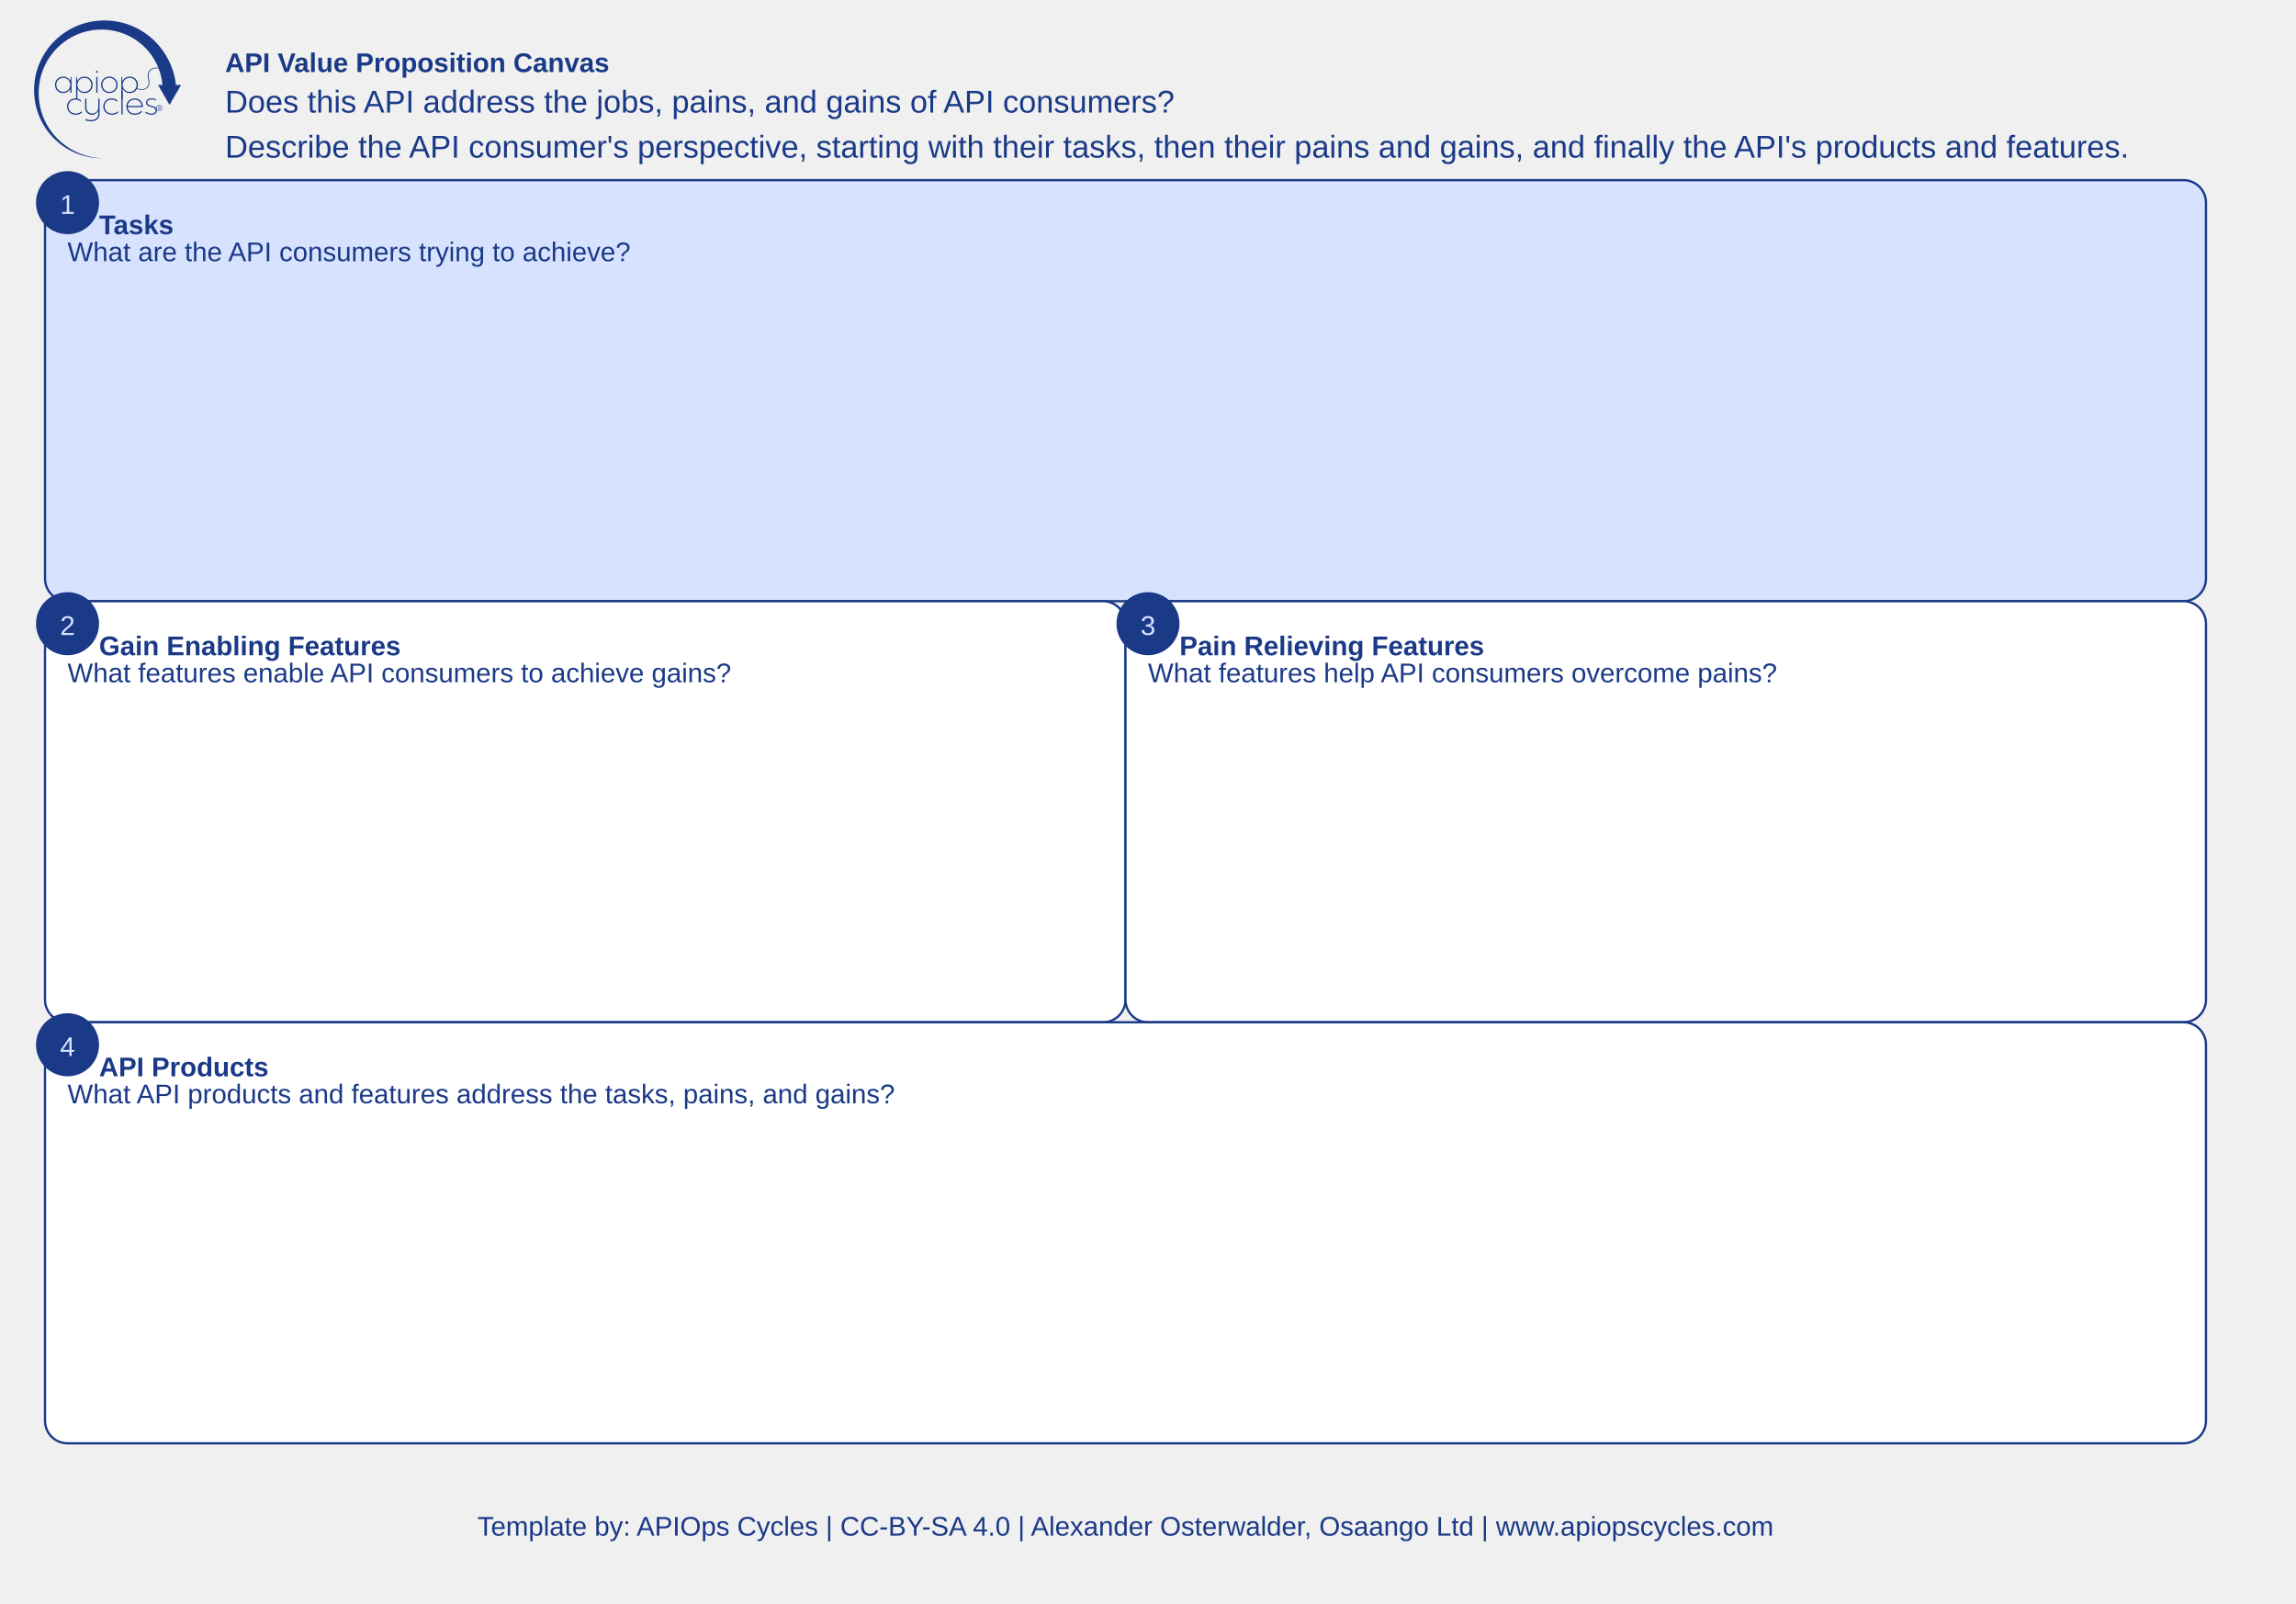
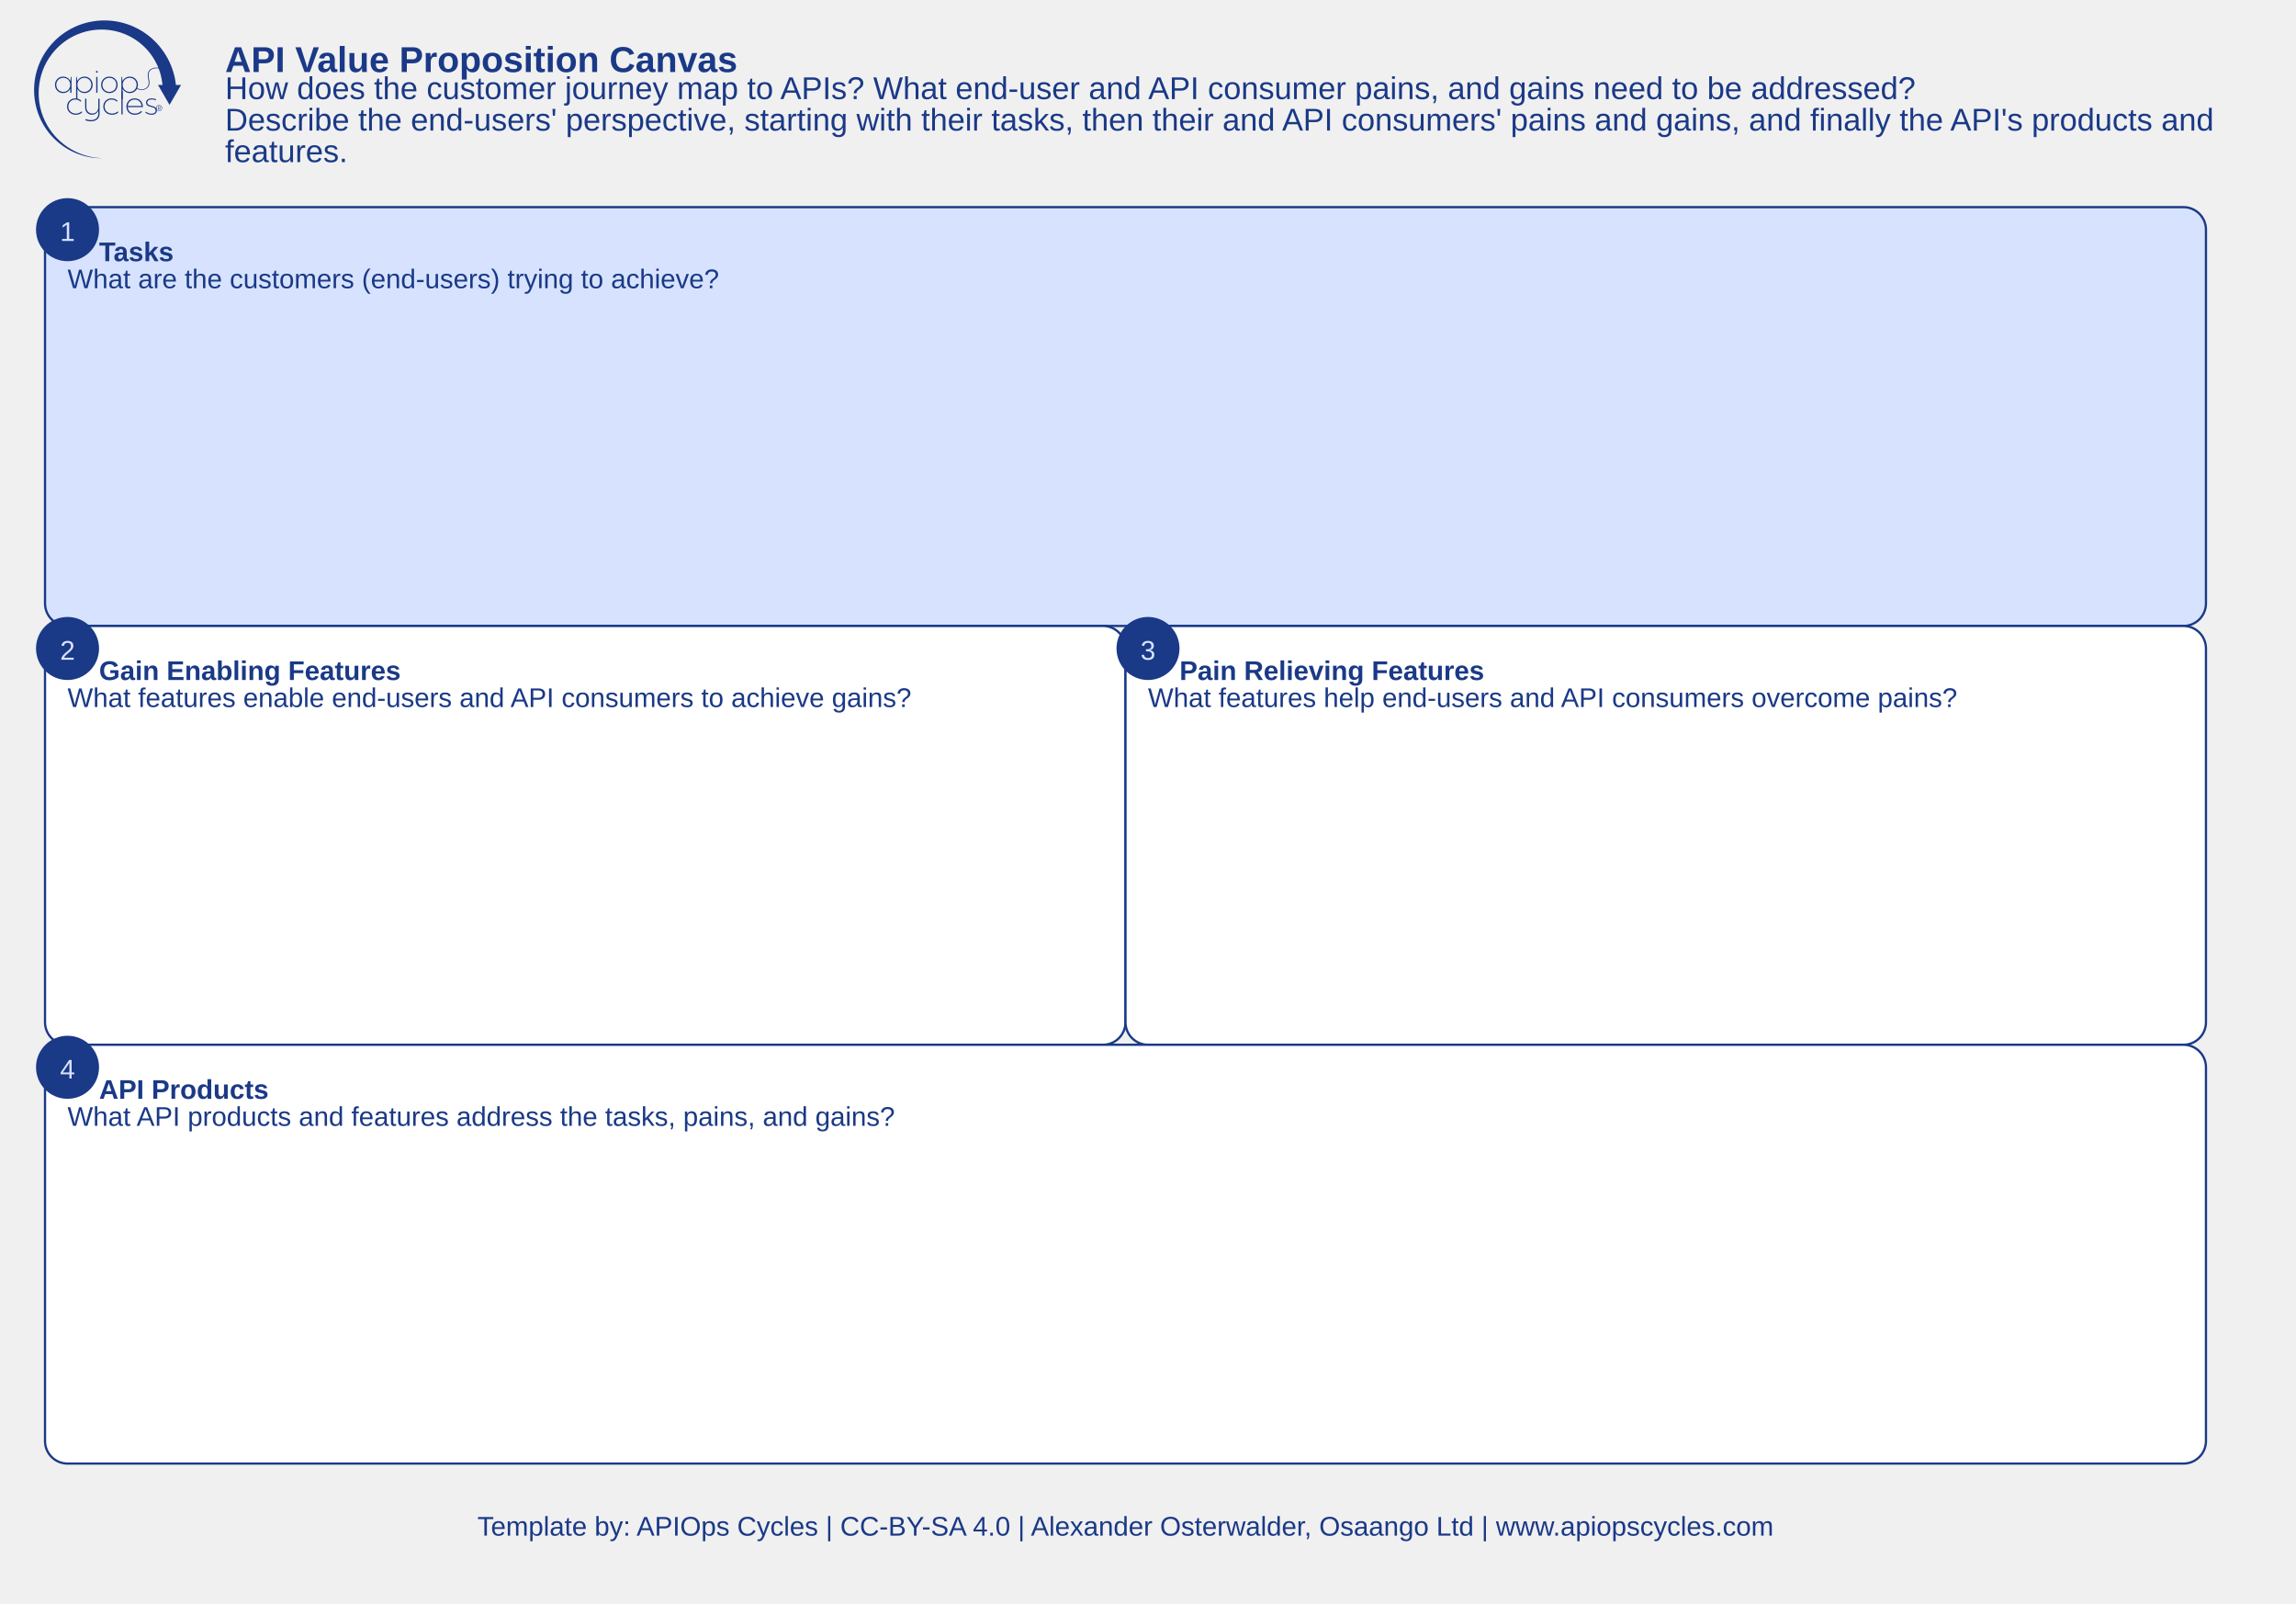
- <svg xmlns="http://www.w3.org/2000/svg" width="1020" height="712" font-family="Arial, sans-serif" font-size="12" style="background-color: #f5f5ff">
+ <svg xmlns="http://www.w3.org/2000/svg" width="1020" height="712" font-family="Arial, sans-serif" font-size="12" style="background-color: #f8fafc">
  <defs>
    <filter id="shadow">
      <feDropShadow dx="3" dy="3" stdDeviation="2" flood-color="rgba(0, 0, 0, 0.2)" />
    </filter>
  </defs>
  <g transform="translate(10, 5) scale(0.1,0.1)">
    <svg width="756" zoomAndPan="magnify" viewBox="0 0 567 567" height="756" preserveAspectRatio="xMidYMid meet" version="1.0" id="svg47">
      <defs id="defs5">
        <g id="g1" />
        <clipPath id="ecfbc6fc50">
          <path d="M 0.5 0 L 566.5 0 L 566.5 566 L 0.5 566 Z M 0.5 0 " clip-rule="nonzero" id="path1" />
        </clipPath>
        <clipPath id="4ee1efe14e">
          <path d="M 38 30 L 528.191 30 L 528.191 490 L 38 490 Z M 38 30 " clip-rule="nonzero" id="path2" />
        </clipPath>
        <clipPath id="631ef147b9">
          <path d="M 380 187 L 464 187 L 464 283 L 380 283 Z M 380 187 " clip-rule="nonzero" id="path3" />
        </clipPath>
        <clipPath id="dc9e064c61">
          <path d="M 463.609 187.988 L 458.23 287.418 L 379.734 283.168 L 385.113 183.742 Z M 463.609 187.988 " clip-rule="nonzero" id="path4" />
        </clipPath>
        <clipPath id="06f743e2a4">
          <path d="M 379.477 282.957 L 384.855 183.527 L 463.352 187.773 L 457.973 287.203 Z M 379.477 282.957 " clip-rule="nonzero" id="path5" />
        </clipPath>
      </defs>
      <g clip-path="url(#4ee1efe14e)" id="g8" style="fill:#1a3987;fill-opacity:1">
        <path fill="#ffffff" d="M 116.617 434.637 C 158.09 470.828 212.988 490.789 267.996 489.473 C 191.457 488.059 119.762 445.711 81.969 379.109 C 39.125 305.152 45.559 208.793 98.371 141.828 C 178.516 39.051 332.074 32.734 418.133 131.543 C 443.988 161.492 460.848 199.008 465.605 238.27 C 465.902 240.664 466.145 243.062 466.34 245.465 L 451.488 245.465 L 489.855 311.918 L 528.223 245.465 L 511.156 245.465 C 510.668 240.906 510.059 236.363 509.301 231.844 C 499.641 173.074 467.293 118.582 420.492 81.809 C 314.559 -1.688 159.801 18.852 81.219 129.086 C 13.043 224.371 27.914 357.969 116.617 434.637 " fill-opacity="1" fill-rule="nonzero" id="path8" style="fill:#1a3987;fill-opacity:1" />
      </g>
      <g fill="#ffffff" fill-opacity="1" id="g11" style="fill:#1a3987;fill-opacity:1">
        <g transform="translate(143.5886, 343.5815)" id="g10" style="fill:#1a3987;fill-opacity:1">
          <g id="g9" style="fill:#1a3987;fill-opacity:1">
            <path d="M 34.234 1.172 C 28.742 1.172 23.773 0.016 19.328 -2.297 C 14.879 -4.617 11.363 -7.844 8.781 -11.969 C 6.195 -16.094 4.906 -20.832 4.906 -26.188 C 4.906 -31.551 6.129 -36.273 8.578 -40.359 C 11.035 -44.453 14.32 -47.66 18.438 -49.984 C 22.562 -52.305 27.176 -53.469 32.281 -53.469 C 36.207 -53.469 39.938 -52.781 43.469 -51.406 C 47 -50.031 49.973 -47.938 52.391 -45.125 L 49.547 -42.391 C 47.516 -44.672 45.039 -46.43 42.125 -47.672 C 39.219 -48.922 35.938 -49.547 32.281 -49.547 C 28.031 -49.547 24.141 -48.562 20.609 -46.594 C 17.078 -44.633 14.281 -41.906 12.219 -38.406 C 10.156 -34.906 9.125 -30.832 9.125 -26.188 C 9.125 -21.613 10.234 -17.562 12.453 -14.031 C 14.68 -10.5 17.691 -7.734 21.484 -5.734 C 25.273 -3.742 29.523 -2.75 34.234 -2.75 C 38.098 -2.75 41.629 -3.453 44.828 -4.859 C 48.035 -6.266 51.176 -8.113 54.25 -10.406 L 54.25 -5.594 C 51.438 -3.438 48.363 -1.77 45.031 -0.594 C 41.695 0.582 38.098 1.172 34.234 1.172 Z M 34.234 1.172 " id="path9" style="fill:#1a3987;fill-opacity:1" />
          </g>
        </g>
      </g>
      <g fill="#ffffff" fill-opacity="1" id="g14" style="fill:#1a3987;fill-opacity:1">
        <g transform="translate(200.9774, 343.5815)" id="g13" style="fill:#1a3987;fill-opacity:1">
          <g id="g12" style="fill:#1a3987;fill-opacity:1">
            <path d="M 26.688 23.156 C 24.988 23.156 23.039 22.988 20.844 22.656 C 18.656 22.332 16.461 21.91 14.266 21.391 C 12.078 20.867 10.102 20.312 8.344 19.719 L 9.422 15.594 C 11.973 16.582 14.848 17.398 18.047 18.047 C 21.254 18.703 24.164 19.031 26.781 19.031 C 31.289 19.031 35.41 18.312 39.141 16.875 C 42.867 15.438 45.859 13.113 48.109 9.906 C 50.367 6.707 51.5 2.52 51.5 -2.656 L 51.5 -11.281 L 51.016 -11.281 C 49.055 -7.488 46.273 -4.461 42.672 -2.203 C 39.078 0.047 35.086 1.172 30.703 1.172 C 26.191 1.172 22.203 0.16 18.734 -1.859 C 15.273 -3.891 12.562 -6.77 10.594 -10.5 C 8.633 -14.227 7.656 -18.645 7.656 -23.75 L 7.656 -52.391 L 11.875 -52.391 L 11.875 -23.844 C 11.875 -19.52 12.723 -15.789 14.422 -12.656 C 16.117 -9.52 18.473 -7.098 21.484 -5.391 C 24.492 -3.691 27.895 -2.844 31.688 -2.844 C 35.352 -2.844 38.688 -3.738 41.688 -5.531 C 44.695 -7.332 47.082 -9.801 48.844 -12.938 C 50.613 -16.082 51.5 -19.719 51.5 -23.844 L 51.5 -52.391 L 55.719 -52.391 L 55.719 -2.656 C 55.719 3.301 54.395 8.191 51.75 12.016 C 49.102 15.848 45.586 18.66 41.203 20.453 C 36.816 22.254 31.977 23.156 26.688 23.156 Z M 26.688 23.156 " id="path11" style="fill:#1a3987;fill-opacity:1" />
          </g>
        </g>
      </g>
      <g fill="#ffffff" fill-opacity="1" id="g17" style="fill:#1a3987;fill-opacity:1">
        <g transform="translate(264.3502, 343.5815)" id="g16" style="fill:#1a3987;fill-opacity:1">
          <g id="g15" style="fill:#1a3987;fill-opacity:1">
            <path d="M 34.234 1.172 C 28.742 1.172 23.773 0.016 19.328 -2.297 C 14.879 -4.617 11.363 -7.844 8.781 -11.969 C 6.195 -16.094 4.906 -20.832 4.906 -26.188 C 4.906 -31.551 6.129 -36.273 8.578 -40.359 C 11.035 -44.453 14.32 -47.66 18.438 -49.984 C 22.562 -52.305 27.176 -53.469 32.281 -53.469 C 36.207 -53.469 39.938 -52.781 43.469 -51.406 C 47 -50.031 49.973 -47.938 52.391 -45.125 L 49.547 -42.391 C 47.516 -44.672 45.039 -46.43 42.125 -47.672 C 39.219 -48.922 35.938 -49.547 32.281 -49.547 C 28.031 -49.547 24.141 -48.562 20.609 -46.594 C 17.078 -44.633 14.281 -41.906 12.219 -38.406 C 10.156 -34.906 9.125 -30.832 9.125 -26.188 C 9.125 -21.613 10.234 -17.562 12.453 -14.031 C 14.68 -10.5 17.691 -7.734 21.484 -5.734 C 25.273 -3.742 29.523 -2.75 34.234 -2.75 C 38.098 -2.75 41.629 -3.453 44.828 -4.859 C 48.035 -6.266 51.176 -8.113 54.25 -10.406 L 54.25 -5.594 C 51.438 -3.438 48.363 -1.77 45.031 -0.594 C 41.695 0.582 38.098 1.172 34.234 1.172 Z M 34.234 1.172 " id="path14" style="fill:#1a3987;fill-opacity:1" />
          </g>
        </g>
      </g>
      <g fill="#ffffff" fill-opacity="1" id="g20" style="fill:#1a3987;fill-opacity:1">
        <g transform="translate(321.739, 343.5815)" id="g19" style="fill:#1a3987;fill-opacity:1">
          <g id="g18" style="fill:#1a3987;fill-opacity:1">
            <path d="M 7.656 0 L 7.656 -76.422 L 11.875 -76.422 L 11.875 0 Z M 7.656 0 " id="path17" style="fill:#1a3987;fill-opacity:1" />
          </g>
        </g>
      </g>
      <g fill="#ffffff" fill-opacity="1" id="g23" style="fill:#1a3987;fill-opacity:1">
        <g transform="translate(341.261, 343.5815)" id="g22" style="fill:#1a3987;fill-opacity:1">
          <g id="g21" style="fill:#1a3987;fill-opacity:1">
            <path d="M 33.266 1.172 C 27.566 1.172 22.594 0.016 18.344 -2.297 C 14.094 -4.617 10.789 -7.844 8.438 -11.969 C 6.082 -16.094 4.906 -20.832 4.906 -26.188 C 4.906 -31.551 6.129 -36.273 8.578 -40.359 C 11.035 -44.453 14.32 -47.66 18.438 -49.984 C 22.562 -52.305 27.176 -53.469 32.281 -53.469 C 37.383 -53.469 42.008 -52.305 46.156 -49.984 C 50.312 -47.66 53.598 -44.453 56.016 -40.359 C 58.441 -36.273 59.656 -31.551 59.656 -26.188 L 59.656 -24.328 L 9.219 -24.328 C 9.477 -20.078 10.641 -16.316 12.703 -13.047 C 14.766 -9.773 17.547 -7.238 21.047 -5.438 C 24.547 -3.645 28.617 -2.75 33.266 -2.75 C 37.316 -2.75 41.172 -3.5 44.828 -5 C 48.492 -6.508 51.602 -8.766 54.156 -11.766 L 56.906 -8.531 C 53.895 -5.133 50.328 -2.664 46.203 -1.125 C 42.086 0.406 37.773 1.172 33.266 1.172 Z M 9.219 -28.156 L 55.328 -28.156 C 55.066 -32.406 53.875 -36.133 51.75 -39.344 C 49.625 -42.551 46.875 -45.051 43.5 -46.844 C 40.133 -48.645 36.395 -49.547 32.281 -49.547 C 28.219 -49.547 24.504 -48.645 21.141 -46.844 C 17.773 -45.051 15.031 -42.551 12.906 -39.344 C 10.781 -36.133 9.551 -32.406 9.219 -28.156 Z M 9.219 -28.156 " id="path20" style="fill:#1a3987;fill-opacity:1" />
          </g>
        </g>
      </g>
      <g fill="#ffffff" fill-opacity="1" id="g26" style="fill:#1a3987;fill-opacity:1">
        <g transform="translate(405.8111, 343.5815)" id="g25" style="fill:#1a3987;fill-opacity:1">
          <g id="g24" style="fill:#1a3987;fill-opacity:1">
            <path d="M 24.328 1.172 C 20.211 1.172 16.367 0.52 12.797 -0.781 C 9.234 -2.094 6.145 -3.695 3.531 -5.594 L 5.203 -9.031 C 7.492 -7.195 10.27 -5.641 13.531 -4.359 C 16.801 -3.086 20.336 -2.453 24.141 -2.453 C 28.316 -2.453 31.613 -3.383 34.031 -5.25 C 36.457 -7.113 37.672 -9.516 37.672 -12.453 C 37.672 -15.535 36.656 -18.07 34.625 -20.062 C 32.602 -22.062 28.711 -23.648 22.953 -24.828 C 16.68 -26.129 12.234 -28.07 9.609 -30.656 C 6.992 -33.238 5.688 -36.426 5.688 -40.219 C 5.688 -42.645 6.453 -44.852 7.984 -46.844 C 9.523 -48.844 11.672 -50.445 14.422 -51.656 C 17.172 -52.863 20.375 -53.469 24.031 -53.469 C 27.102 -53.469 29.832 -53.207 32.219 -52.688 C 34.613 -52.164 36.859 -51.508 38.953 -50.719 L 38.953 -46.797 C 36.984 -47.648 34.77 -48.367 32.312 -48.953 C 29.863 -49.547 27.07 -49.844 23.938 -49.844 C 19.75 -49.844 16.363 -48.895 13.781 -47 C 11.195 -45.102 9.906 -42.844 9.906 -40.219 C 9.906 -38.457 10.312 -36.836 11.125 -35.359 C 11.945 -33.891 13.406 -32.582 15.5 -31.438 C 17.594 -30.301 20.602 -29.305 24.531 -28.453 C 30.938 -27.078 35.43 -25.098 38.016 -22.516 C 40.598 -19.93 41.891 -16.613 41.891 -12.562 C 41.891 -8.633 40.301 -5.363 37.125 -2.75 C 33.957 -0.133 29.691 1.172 24.328 1.172 Z M 24.328 1.172 " id="path23" style="fill:#1a3987;fill-opacity:1" />
          </g>
        </g>
      </g>
      <g fill="#ffffff" fill-opacity="1" id="g29" style="fill:#1a3987;fill-opacity:1">
        <g transform="translate(103.1736,271.3029)" id="g28" style="fill:#1a3987;fill-opacity:1">
          <g id="g27" style="fill:#1a3987;fill-opacity:1">
            <path d="m 31.969,1.188 c -4.98,0 -9.508,-1.164 -13.578,-3.484 -4.062,-2.332 -7.293,-5.566 -9.688,-9.703 -2.398,-4.133 -3.594,-8.891 -3.594,-14.266 0,-5.375 1.195,-10.109 3.594,-14.203 2.395,-4.102 5.625,-7.316 9.688,-9.641 4.07,-2.332 8.598,-3.5 13.578,-3.5 5.188,0 9.875,1.262 14.062,3.781 4.195,2.523 7.414,5.98 9.656,10.375 h 0.578 L 57.844,-52.531 h 2.266 V 0 H 55.875 V -12.297 H 55.281 C 52.988,-8.098 49.789,-4.801 45.688,-2.406 41.594,-0.008 37.02,1.188 31.969,1.188 Z M 32.562,-2.75 c 4.332,0 8.25,-1 11.75,-3 3.508,-2 6.297,-4.77 8.359,-8.312 2.07,-3.539 3.109,-7.609 3.109,-12.203 0,-4.656 -1.039,-8.738 -3.109,-12.25 -2.062,-3.508 -4.852,-6.242 -8.359,-8.203 -3.5,-1.969 -7.418,-2.953 -11.75,-2.953 -4.262,0 -8.148,0.984 -11.656,2.953 -3.512,1.961 -6.32,4.695 -8.422,8.203 -2.094,3.512 -3.141,7.594 -3.141,12.25 0,4.594 1.031,8.664 3.094,12.203 2.07,3.543 4.879,6.312 8.422,8.312 3.539,2 7.441,3 11.703,3 z m 0,0" id="path26" style="fill:#1a3987;fill-opacity:1" />
          </g>
        </g>
      </g>
      <g fill="#ffffff" fill-opacity="1" id="g32" style="fill:#1a3987;fill-opacity:1">
        <g transform="translate(170.9521,271.3029)" id="g31" style="fill:#1a3987;fill-opacity:1">
          <g id="g30" style="fill:#1a3987;fill-opacity:1">
            <path d="M 7.672,21.734 V -52.531 H 9.938 l 1.578,13.078 H 12 c 2.289,-4.395 5.535,-7.852 9.734,-10.375 4.195,-2.52 8.891,-3.781 14.078,-3.781 4.977,0 9.5,1.168 13.562,3.5 4.07,2.324 7.305,5.539 9.703,9.641 2.395,4.094 3.594,8.828 3.594,14.203 0,5.375 -1.199,10.133 -3.594,14.266 C 56.68,-7.863 53.445,-4.629 49.375,-2.297 45.312,0.023 40.789,1.188 35.812,1.188 30.82,1.188 26.258,-0.008 22.125,-2.406 18,-4.801 14.789,-8.066 12.5,-12.203 h -0.594 v 33.938 z M 35.219,-2.75 c 4.258,0 8.145,-1 11.656,-3 3.508,-2 6.297,-4.77 8.359,-8.312 2.07,-3.539 3.109,-7.609 3.109,-12.203 0,-4.656 -1.039,-8.738 -3.109,-12.25 -2.062,-3.508 -4.852,-6.242 -8.359,-8.203 -3.512,-1.969 -7.398,-2.953 -11.656,-2.953 -4.262,0 -8.164,0.984 -11.703,2.953 -3.543,1.961 -6.352,4.695 -8.422,8.203 -2.062,3.512 -3.094,7.594 -3.094,12.25 0,4.594 1.031,8.664 3.094,12.203 2.07,3.543 4.879,6.312 8.422,8.312 3.539,2 7.441,3 11.703,3 z m 0,0" id="path29" style="fill:#1a3987;fill-opacity:1" />
          </g>
        </g>
      </g>
      <g fill="#ffffff" fill-opacity="1" id="g35" style="fill:#1a3987;fill-opacity:1">
        <g transform="translate(238.2387, 271.3029)" id="g34" style="fill:#1a3987;fill-opacity:1">
          <g id="g33" style="fill:#1a3987;fill-opacity:1">
            <path d="M 9.438 -66.406 C 8.594 -66.406 7.859 -66.711 7.234 -67.328 C 6.609 -67.953 6.297 -68.691 6.297 -69.547 C 6.297 -70.398 6.609 -71.117 7.234 -71.703 C 7.859 -72.297 8.594 -72.594 9.438 -72.594 C 10.289 -72.594 11.016 -72.297 11.609 -71.703 C 12.203 -71.117 12.5 -70.398 12.5 -69.547 C 12.5 -68.691 12.203 -67.953 11.609 -67.328 C 11.016 -66.711 10.289 -66.406 9.438 -66.406 Z M 7.281 0 L 7.281 -52.531 L 11.609 -52.531 L 11.609 0 Z M 7.281 0 " id="path32" style="fill:#1a3987;fill-opacity:1" />
          </g>
        </g>
      </g>
      <g fill="#ffffff" fill-opacity="1" id="g38" style="fill:#1a3987;fill-opacity:1">
        <g transform="translate(257.0278,271.3029)" id="g37" style="fill:#1a3987;fill-opacity:1">
          <g id="g36" style="fill:#1a3987;fill-opacity:1">
            <path d="m 32.359,1.188 c -5.117,0 -9.742,-1.164 -13.875,-3.484 -4.125,-2.332 -7.418,-5.566 -9.875,-9.703 -2.461,-4.133 -3.688,-8.891 -3.688,-14.266 0,-5.375 1.227,-10.109 3.688,-14.203 2.457,-4.102 5.75,-7.316 9.875,-9.641 4.133,-2.332 8.758,-3.5 13.875,-3.5 5.113,0 9.738,1.168 13.875,3.5 4.133,2.324 7.43,5.539 9.891,9.641 2.457,4.094 3.688,8.828 3.688,14.203 0,5.375 -1.23,10.133 -3.688,14.266 -2.461,4.137 -5.758,7.371 -9.891,9.703 -4.137,2.32 -8.762,3.484 -13.875,3.484 z m 0,-3.938 c 4.332,0 8.254,-1 11.766,-3 3.508,-2 6.297,-4.77 8.359,-8.312 2.062,-3.539 3.094,-7.609 3.094,-12.203 0,-4.656 -1.031,-8.738 -3.094,-12.25 -2.062,-3.508 -4.852,-6.242 -8.359,-8.203 -3.512,-1.969 -7.434,-2.953 -11.766,-2.953 -4.262,0 -8.164,0.984 -11.703,2.953 -3.543,1.961 -6.344,4.695 -8.406,8.203 -2.062,3.512 -3.094,7.594 -3.094,12.25 0,4.594 1.031,8.664 3.094,12.203 2.062,3.543 4.863,6.312 8.406,8.312 3.539,2 7.441,3 11.703,3 z m 0,0" id="path35" style="fill:#1a3987;fill-opacity:1" />
          </g>
        </g>
      </g>
      <g fill="#ffffff" fill-opacity="1" id="g41" style="fill:#1a3987;fill-opacity:1">
        <g transform="translate(321.7568,271.3029)" id="g40" style="fill:#1a3987;fill-opacity:1">
          <g id="g39" style="fill:#1a3987;fill-opacity:1">
            <path d="M 7.672,21.734 V -52.531 H 9.938 l 1.578,13.078 H 12 c 2.289,-4.395 5.535,-7.852 9.734,-10.375 4.195,-2.52 8.891,-3.781 14.078,-3.781 4.977,0 9.5,1.168 13.562,3.5 4.07,2.324 7.305,5.539 9.703,9.641 2.395,4.094 3.594,8.828 3.594,14.203 0,5.375 -1.199,10.133 -3.594,14.266 C 56.68,-7.863 53.445,-4.629 49.375,-2.297 45.312,0.023 40.789,1.188 35.812,1.188 30.82,1.188 26.258,-0.008 22.125,-2.406 18,-4.801 14.789,-8.066 12.5,-12.203 h -0.594 v 33.938 z M 35.219,-2.75 c 4.258,0 8.145,-1 11.656,-3 3.508,-2 6.297,-4.77 8.359,-8.312 2.07,-3.539 3.109,-7.609 3.109,-12.203 0,-4.656 -1.039,-8.738 -3.109,-12.25 -2.062,-3.508 -4.852,-6.242 -8.359,-8.203 -3.512,-1.969 -7.398,-2.953 -11.656,-2.953 -4.262,0 -8.164,0.984 -11.703,2.953 -3.543,1.961 -6.352,4.695 -8.422,8.203 -2.062,3.512 -3.094,7.594 -3.094,12.25 0,4.594 1.031,8.664 3.094,12.203 2.07,3.543 4.879,6.312 8.422,8.312 3.539,2 7.441,3 11.703,3 z m 0,0" id="path38" style="fill:#1a3987;fill-opacity:1" />
          </g>
        </g>
      </g>
      <g fill="#ffffff" fill-opacity="1" id="g44" style="fill:#1a3987;fill-opacity:1">
        <g transform="translate(443.0016, 344.7426)" id="g43" style="fill:#1a3987;fill-opacity:1">
          <g id="g42" style="fill:#1a3987;fill-opacity:1">
            <path d="M 12.016 -12.578 C 10.18 -12.578 8.504 -13.008 6.984 -13.875 C 5.461 -14.75 4.242 -15.93 3.328 -17.422 C 2.41 -18.91 1.953 -20.602 1.953 -22.5 C 1.953 -24.426 2.41 -26.133 3.328 -27.625 C 4.242 -29.113 5.461 -30.289 6.984 -31.156 C 8.504 -32.031 10.18 -32.469 12.016 -32.469 C 13.879 -32.469 15.586 -32.031 17.141 -31.156 C 18.691 -30.289 19.926 -29.113 20.844 -27.625 C 21.758 -26.133 22.219 -24.426 22.219 -22.5 C 22.219 -20.602 21.758 -18.91 20.844 -17.422 C 19.926 -15.93 18.691 -14.75 17.141 -13.875 C 15.586 -13.008 13.879 -12.578 12.016 -12.578 Z M 12.016 -13.922 C 13.691 -13.922 15.172 -14.285 16.453 -15.016 C 17.742 -15.742 18.766 -16.754 19.516 -18.047 C 20.266 -19.336 20.641 -20.82 20.641 -22.5 C 20.641 -24.207 20.266 -25.703 19.516 -26.984 C 18.766 -28.273 17.742 -29.285 16.453 -30.016 C 15.172 -30.742 13.691 -31.109 12.016 -31.109 C 10.398 -31.109 8.957 -30.742 7.688 -30.016 C 6.414 -29.285 5.414 -28.273 4.688 -26.984 C 3.957 -25.703 3.594 -24.207 3.594 -22.5 C 3.594 -20.82 3.957 -19.336 4.688 -18.047 C 5.414 -16.754 6.414 -15.742 7.688 -15.016 C 8.957 -14.285 10.398 -13.922 12.016 -13.922 Z M 8.578 -16.859 L 8.578 -28.312 L 11.547 -28.312 C 13.285 -28.312 14.539 -27.879 15.312 -27.016 C 16.094 -26.148 16.484 -25.109 16.484 -23.891 C 16.484 -23.086 16.281 -22.352 15.875 -21.688 C 15.477 -21.02 14.875 -20.516 14.062 -20.172 L 16.484 -16.859 L 14.672 -16.859 L 12.578 -19.75 L 10.109 -19.75 L 10.109 -16.859 Z M 10.109 -20.906 L 11.453 -20.906 C 12.766 -20.906 13.664 -21.188 14.156 -21.75 C 14.656 -22.312 14.906 -23.023 14.906 -23.891 C 14.906 -24.797 14.656 -25.551 14.156 -26.156 C 13.664 -26.758 12.766 -27.062 11.453 -27.062 L 10.109 -27.062 Z M 10.109 -20.906 " id="path41" style="fill:#1a3987;fill-opacity:1" />
          </g>
        </g>
      </g>
      <g clip-path="url(#631ef147b9)" id="g47" transform="matrix(0.9917124,0,0,0.7826673,3.840058,40.77719)" style="fill:#1a3987;fill-opacity:1">
        <g clip-path="url(#dc9e064c61)" id="g46" style="fill:#1a3987;fill-opacity:1">
          <g clip-path="url(#06f743e2a4)" id="g45" style="fill:#1a3987;fill-opacity:1">
            <path fill="#ffffff" d="m 380.312,275.602 c -0.469,0.598 -0.363,1.461 0.23,1.93 5.379,4.219 12.348,6.117 19.121,5.199 6.773,-0.918 12.988,-4.594 17.051,-10.094 4.625,-6.254 6.59,-14.914 5.836,-25.734 -0.27,-3.887 -0.832,-7.789 -1.375,-11.559 -0.668,-4.652 -1.359,-9.465 -1.492,-14.203 -0.188,-6.918 0.91,-16.555 7.211,-23.152 3.93,-4.113 9.719,-6.754 16.297,-7.43 5.484,-0.566 11.523,0.164 18.465,2.23 0.727,0.215 1.492,-0.199 1.707,-0.926 0.031,-0.105 0.051,-0.211 0.059,-0.32 0.031,-0.617 -0.359,-1.203 -0.98,-1.387 -7.297,-2.172 -13.684,-2.934 -19.531,-2.332 -7.23,0.746 -13.621,3.68 -18,8.266 -6.957,7.281 -8.176,17.684 -7.973,25.129 0.133,4.895 0.84,9.785 1.52,14.516 0.535,3.723 1.09,7.57 1.352,11.359 0.707,10.148 -1.078,18.195 -5.301,23.91 -3.57,4.832 -9.258,8.199 -15.211,9.004 -5.953,0.805 -12.328,-0.93 -17.055,-4.637 -0.598,-0.469 -1.461,-0.367 -1.93,0.23 z m 0,0" fill-opacity="1" fill-rule="nonzero" id="path44" style="fill:#1a3987;fill-opacity:1" />
          </g>
        </g>
      </g>
    </svg>
  </g>
-   <text x="100" y="32" font-weight="bold" fill="#1a3987">API Value Proposition Canvas</text>
-   <text x="100" y="50" text-anchor="start" font-family="Arial, sans-serif" font-size="14" fill="#1a3987">Does this API address the jobs, pains, and gains of API consumers?</text>
-   <text x="100" y="70" text-anchor="start" font-family="Arial, sans-serif" font-size="14" fill="#1a3987">Describe the API consumer's perspective, starting with their tasks, then their pains and gains, and finally the API's products and features.</text>
-   <rect x="20" y="80" width="960" height="187" fill="#d7e3fe" stroke="#1a3987" rx="10" ry="10" />
-   <circle cx="30" cy="90" r="14" fill="#1a3987" />
-   <text x="30" y="95" text-anchor="middle" font-family="Arial, sans-serif" font-size="12" fill="#d7e3fe">1</text>
-   <text x="44" y="104" font-weight="bold" fill="#1a3987">Tasks</text>
-   <text x="30" y="116" fill="#1a3987">
-     <tspan>What are the API consumers trying to achieve?</tspan>
+   <text x="100" y="32" text-anchor="start" font-family="Arial, sans-serif" font-size="16" fill="#1a3987" font-weight="bold">
+     <tspan>API Value Proposition Canvas</tspan>
  </text>
-   <rect x="20" y="267" width="480" height="187" fill="#ffffff" stroke="#1a3987" rx="10" ry="10" />
-   <circle cx="30" cy="277" r="14" fill="#1a3987" />
-   <text x="30" y="282" text-anchor="middle" font-family="Arial, sans-serif" font-size="12" fill="#d7e3fe">2</text>
-   <text x="44" y="291" font-weight="bold" fill="#1a3987">Gain Enabling Features</text>
-   <text x="30" y="303" fill="#1a3987">
-     <tspan>What features enable API consumers to achieve gains?</tspan>
+   <text x="100" y="44" text-anchor="start" font-family="Arial, sans-serif" font-size="14" fill="#1a3987">
+     <tspan>How does the customer journey map to APIs? What end-user and API consumer pains, and gains need to be addressed?</tspan>
  </text>
-   <rect x="500" y="267" width="480" height="187" fill="#ffffff" stroke="#1a3987" rx="10" ry="10" />
-   <circle cx="510" cy="277" r="14" fill="#1a3987" />
-   <text x="510" y="282" text-anchor="middle" font-family="Arial, sans-serif" font-size="12" fill="#d7e3fe">3</text>
-   <text x="524" y="291" font-weight="bold" fill="#1a3987">Pain Relieving Features</text>
-   <text x="510" y="303" fill="#1a3987">
-     <tspan>What features help API consumers overcome pains?</tspan>
+   <text x="100" y="58" text-anchor="start" font-family="Arial, sans-serif" font-size="14" fill="#1a3987">
+     <tspan>Describe the end-users' perspective, starting with their tasks, then their and API consumers' pains and gains, and finally the API's products and</tspan>
+     <tspan x="100" dy="14">features.</tspan>
  </text>
-   <rect x="20" y="454" width="960" height="187" fill="#ffffff" stroke="#1a3987" rx="10" ry="10" />
-   <circle cx="30" cy="464" r="14" fill="#1a3987" />
-   <text x="30" y="469" text-anchor="middle" font-family="Arial, sans-serif" font-size="12" fill="#d7e3fe">4</text>
-   <text x="44" y="478" font-weight="bold" fill="#1a3987">API Products</text>
-   <text x="30" y="490" fill="#1a3987">
+   <rect x="20" y="92" width="960" height="186" fill="#d7e3fe" stroke="#1a3987" rx="10" ry="10" />
+   <circle cx="30" cy="102" r="14" fill="#1a3987" />
+   <text x="30" y="107" text-anchor="middle" font-family="Arial, sans-serif" font-size="12" fill="#d7e3fe">1</text>
+   <text x="44" y="116" text-anchor="start" font-family="Arial, sans-serif" font-size="12" fill="#1a3987" font-weight="bold">
+     <tspan>Tasks</tspan>
+   </text>
+   <text x="30" y="128" text-anchor="start" font-family="Arial, sans-serif" font-size="12" fill="#1a3987">
+     <tspan>What are the customers (end-users) trying to achieve?</tspan>
+   </text>
+   <rect x="20" y="278" width="480" height="186" fill="#ffffff" stroke="#1a3987" rx="10" ry="10" />
+   <circle cx="30" cy="288" r="14" fill="#1a3987" />
+   <text x="30" y="293" text-anchor="middle" font-family="Arial, sans-serif" font-size="12" fill="#d7e3fe">2</text>
+   <text x="44" y="302" text-anchor="start" font-family="Arial, sans-serif" font-size="12" fill="#1a3987" font-weight="bold">
+     <tspan>Gain Enabling Features</tspan>
+   </text>
+   <text x="30" y="314" text-anchor="start" font-family="Arial, sans-serif" font-size="12" fill="#1a3987">
+     <tspan>What features enable end-users and API consumers to achieve gains?</tspan>
+   </text>
+   <rect x="500" y="278" width="480" height="186" fill="#ffffff" stroke="#1a3987" rx="10" ry="10" />
+   <circle cx="510" cy="288" r="14" fill="#1a3987" />
+   <text x="510" y="293" text-anchor="middle" font-family="Arial, sans-serif" font-size="12" fill="#d7e3fe">3</text>
+   <text x="524" y="302" text-anchor="start" font-family="Arial, sans-serif" font-size="12" fill="#1a3987" font-weight="bold">
+     <tspan>Pain Relieving Features</tspan>
+   </text>
+   <text x="510" y="314" text-anchor="start" font-family="Arial, sans-serif" font-size="12" fill="#1a3987">
+     <tspan>What features help end-users and  API consumers overcome pains?</tspan>
+   </text>
+   <rect x="20" y="464" width="960" height="186" fill="#ffffff" stroke="#1a3987" rx="10" ry="10" />
+   <circle cx="30" cy="474" r="14" fill="#1a3987" />
+   <text x="30" y="479" text-anchor="middle" font-family="Arial, sans-serif" font-size="12" fill="#d7e3fe">4</text>
+   <text x="44" y="488" text-anchor="start" font-family="Arial, sans-serif" font-size="12" fill="#1a3987" font-weight="bold">
+     <tspan>API Products</tspan>
+   </text>
+   <text x="30" y="500" text-anchor="start" font-family="Arial, sans-serif" font-size="12" fill="#1a3987">
    <tspan>What API products and features address the tasks, pains, and gains?</tspan>
  </text>
  <text class="footer" x="500" y="682" text-anchor="middle" font-family="Arial, sans-serif" font-size="12" fill="#1a3987">Template by: APIOps Cycles | CC-BY-SA 4.0 | Alexander Osterwalder, Osaango Ltd | <a href="http://www.apiopscycles.com" target="_blank">www.apiopscycles.com</a>
  </text>
</svg>
